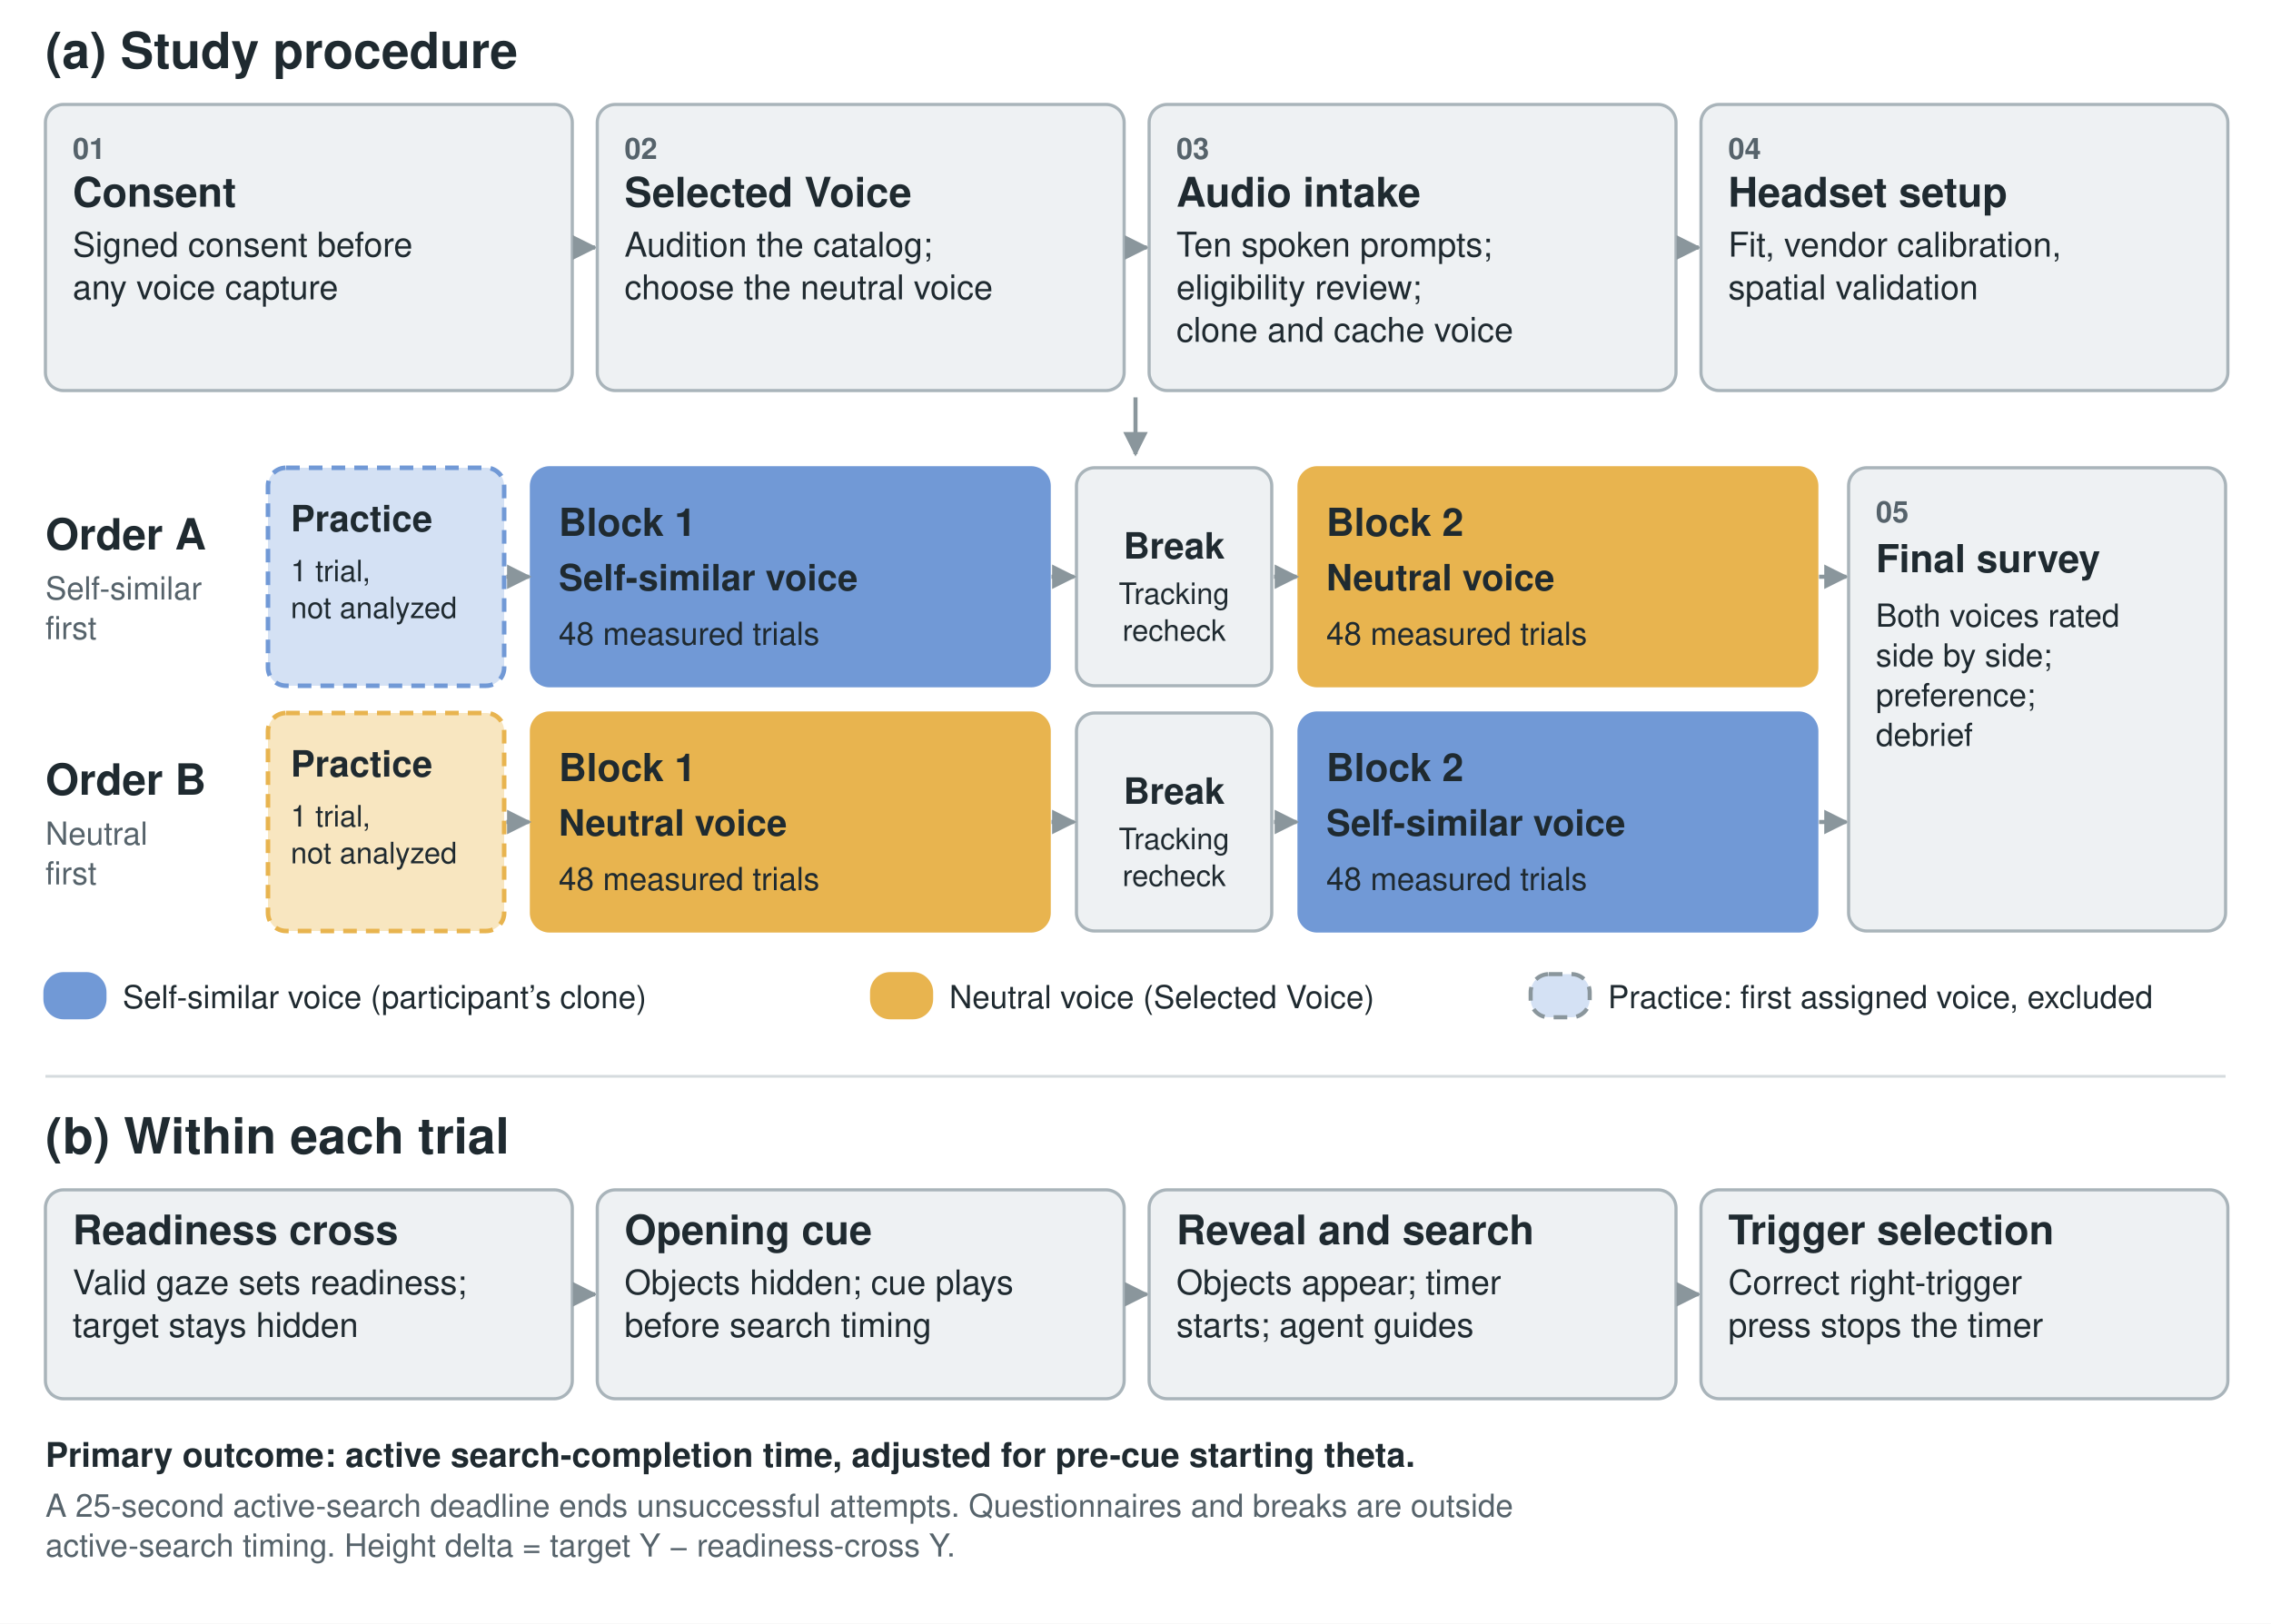
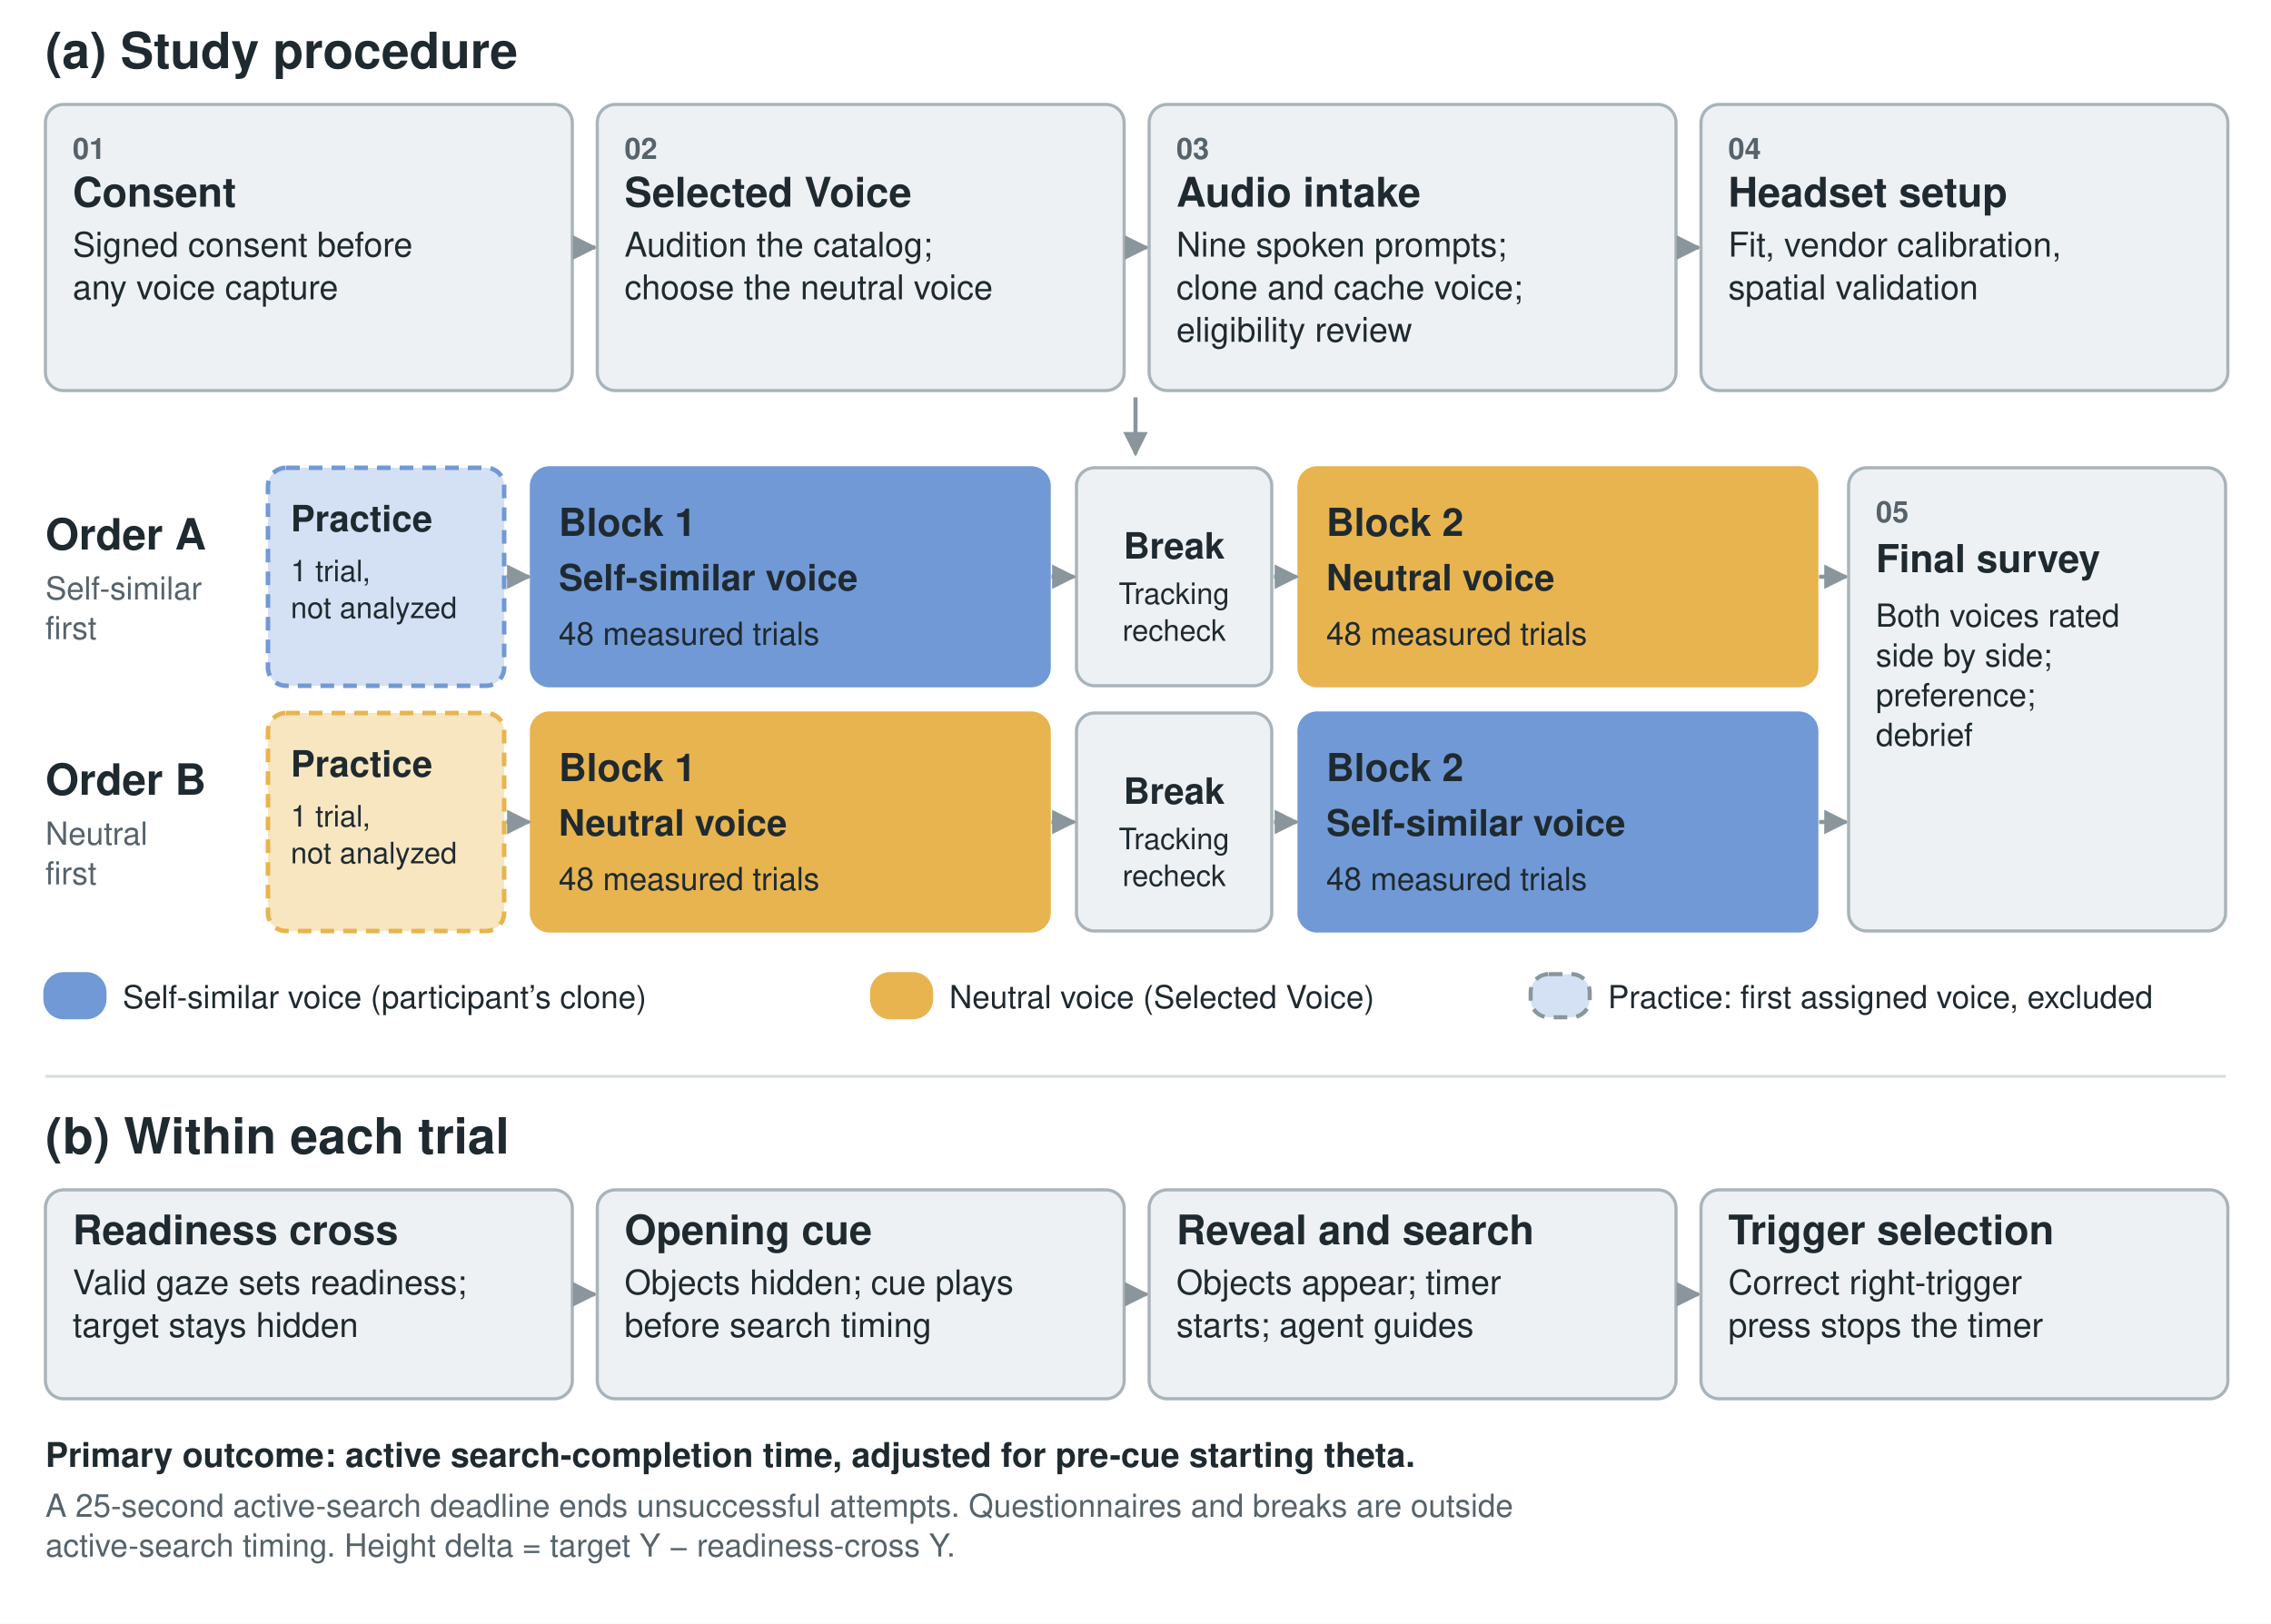
<svg xmlns="http://www.w3.org/2000/svg" width="1000" height="715" viewBox="0 0 1000 715">
  <rect width="1000" height="715" fill="white" />
  <defs>
    <marker id="arrow" viewBox="0 0 10 10" refX="9" refY="5" markerWidth="6" markerHeight="6" orient="auto">
      <path d="M0,0 L10,5 L0,10 z" fill="#8a969c" />
    </marker>
  </defs>
  <text x="20" y="30.0" text-anchor="start" font-family="Helvetica,Arial,sans-serif" font-size="22" font-weight="bold" fill="#1f2a30">(a) Study procedure</text>
  <rect x="20" y="46" width="232" height="126" rx="8" fill="#eef1f3" stroke="#a9b4ba" stroke-width="1.4" />
  <text x="32" y="70.0" text-anchor="start" font-family="Helvetica,Arial,sans-serif" font-size="13" font-weight="bold" fill="#56636b">01</text>
  <text x="32" y="91.0" text-anchor="start" font-family="Helvetica,Arial,sans-serif" font-size="18" font-weight="bold" fill="#1f2a30">Consent</text>
  <text x="32" y="113.0" text-anchor="start" font-family="Helvetica,Arial,sans-serif" font-size="15" font-weight="normal" fill="#1f2a30">Signed consent before</text>
  <text x="32" y="131.8" text-anchor="start" font-family="Helvetica,Arial,sans-serif" font-size="15" font-weight="normal" fill="#1f2a30">any voice capture</text>
  <line x1="253" y1="109.0" x2="262" y2="109.0" stroke="#8a969c" stroke-width="1.8" marker-end="url(#arrow)" />
  <rect x="263" y="46" width="232" height="126" rx="8" fill="#eef1f3" stroke="#a9b4ba" stroke-width="1.4" />
  <text x="275" y="70.0" text-anchor="start" font-family="Helvetica,Arial,sans-serif" font-size="13" font-weight="bold" fill="#56636b">02</text>
  <text x="275" y="91.0" text-anchor="start" font-family="Helvetica,Arial,sans-serif" font-size="18" font-weight="bold" fill="#1f2a30">Selected Voice</text>
  <text x="275" y="113.0" text-anchor="start" font-family="Helvetica,Arial,sans-serif" font-size="15" font-weight="normal" fill="#1f2a30">Audition the catalog;</text>
  <text x="275" y="131.8" text-anchor="start" font-family="Helvetica,Arial,sans-serif" font-size="15" font-weight="normal" fill="#1f2a30">choose the neutral voice</text>
  <line x1="496" y1="109.0" x2="505" y2="109.0" stroke="#8a969c" stroke-width="1.8" marker-end="url(#arrow)" />
  <rect x="506" y="46" width="232" height="126" rx="8" fill="#eef1f3" stroke="#a9b4ba" stroke-width="1.4" />
  <text x="518" y="70.0" text-anchor="start" font-family="Helvetica,Arial,sans-serif" font-size="13" font-weight="bold" fill="#56636b">03</text>
  <text x="518" y="91.0" text-anchor="start" font-family="Helvetica,Arial,sans-serif" font-size="18" font-weight="bold" fill="#1f2a30">Audio intake</text>
-   <text x="518" y="113.0" text-anchor="start" font-family="Helvetica,Arial,sans-serif" font-size="15" font-weight="normal" fill="#1f2a30">Ten spoken prompts;</text>
-   <text x="518" y="131.8" text-anchor="start" font-family="Helvetica,Arial,sans-serif" font-size="15" font-weight="normal" fill="#1f2a30">eligibility review;</text>
-   <text x="518" y="150.5" text-anchor="start" font-family="Helvetica,Arial,sans-serif" font-size="15" font-weight="normal" fill="#1f2a30">clone and cache voice</text>
+   <text x="518" y="113.0" text-anchor="start" font-family="Helvetica,Arial,sans-serif" font-size="15" font-weight="normal" fill="#1f2a30">Nine spoken prompts;</text>
+   <text x="518" y="131.8" text-anchor="start" font-family="Helvetica,Arial,sans-serif" font-size="15" font-weight="normal" fill="#1f2a30">clone and cache voice;</text>
+   <text x="518" y="150.5" text-anchor="start" font-family="Helvetica,Arial,sans-serif" font-size="15" font-weight="normal" fill="#1f2a30">eligibility review</text>
  <line x1="739" y1="109.0" x2="748" y2="109.0" stroke="#8a969c" stroke-width="1.8" marker-end="url(#arrow)" />
  <rect x="749" y="46" width="232" height="126" rx="8" fill="#eef1f3" stroke="#a9b4ba" stroke-width="1.4" />
  <text x="761" y="70.0" text-anchor="start" font-family="Helvetica,Arial,sans-serif" font-size="13" font-weight="bold" fill="#56636b">04</text>
  <text x="761" y="91.0" text-anchor="start" font-family="Helvetica,Arial,sans-serif" font-size="18" font-weight="bold" fill="#1f2a30">Headset setup</text>
  <text x="761" y="113.0" text-anchor="start" font-family="Helvetica,Arial,sans-serif" font-size="15" font-weight="normal" fill="#1f2a30">Fit, vendor calibration,</text>
  <text x="761" y="131.8" text-anchor="start" font-family="Helvetica,Arial,sans-serif" font-size="15" font-weight="normal" fill="#1f2a30">spatial validation</text>
  <line x1="500.0" y1="175" x2="500.0" y2="200" stroke="#8a969c" stroke-width="1.8" marker-end="url(#arrow)" />
  <text x="20" y="242.0" text-anchor="start" font-family="Helvetica,Arial,sans-serif" font-size="19" font-weight="bold" fill="#1f2a30">Order A</text>
  <text x="20" y="264.0" text-anchor="start" font-family="Helvetica,Arial,sans-serif" font-size="14" font-weight="normal" fill="#56636b">Self-similar</text>
  <text x="20" y="281.5" text-anchor="start" font-family="Helvetica,Arial,sans-serif" font-size="14" font-weight="normal" fill="#56636b">first</text>
  <rect x="118" y="206" width="104" height="96" rx="8" fill="#d4e1f4" stroke="#7199D6" stroke-width="2" stroke-dasharray="6 4" />
  <text x="128" y="234.0" text-anchor="start" font-family="Helvetica,Arial,sans-serif" font-size="16" font-weight="bold" fill="#1f2a30">Practice</text>
  <text x="128" y="256.0" text-anchor="start" font-family="Helvetica,Arial,sans-serif" font-size="13" font-weight="normal" fill="#1f2a30">1 trial,</text>
  <text x="128" y="272.2" text-anchor="start" font-family="Helvetica,Arial,sans-serif" font-size="13" font-weight="normal" fill="#1f2a30">not analyzed</text>
  <rect x="234" y="206" width="228" height="96" rx="8" fill="#7199D6" stroke="#7199D6" stroke-width="1.4" />
  <text x="246" y="236.0" text-anchor="start" font-family="Helvetica,Arial,sans-serif" font-size="17" font-weight="bold" fill="#1f2a30">Block 1</text>
  <text x="246" y="260.0" text-anchor="start" font-family="Helvetica,Arial,sans-serif" font-size="16" font-weight="bold" fill="#1f2a30">Self-similar voice</text>
  <text x="246" y="284.0" text-anchor="start" font-family="Helvetica,Arial,sans-serif" font-size="14" font-weight="normal" fill="#1f2a30">48 measured trials</text>
  <rect x="572" y="206" width="228" height="96" rx="8" fill="#E8B44F" stroke="#E8B44F" stroke-width="1.4" />
  <text x="584" y="236.0" text-anchor="start" font-family="Helvetica,Arial,sans-serif" font-size="17" font-weight="bold" fill="#1f2a30">Block 2</text>
  <text x="584" y="260.0" text-anchor="start" font-family="Helvetica,Arial,sans-serif" font-size="16" font-weight="bold" fill="#1f2a30">Neutral voice</text>
  <text x="584" y="284.0" text-anchor="start" font-family="Helvetica,Arial,sans-serif" font-size="14" font-weight="normal" fill="#1f2a30">48 measured trials</text>
  <rect x="474" y="206" width="86" height="96" rx="8" fill="#eef1f3" stroke="#a9b4ba" stroke-width="1.4" />
  <text x="517.0" y="246.0" text-anchor="middle" font-family="Helvetica,Arial,sans-serif" font-size="16" font-weight="bold" fill="#1f2a30">Break</text>
  <text x="517.0" y="266.0" text-anchor="middle" font-family="Helvetica,Arial,sans-serif" font-size="13" font-weight="normal" fill="#1f2a30">Tracking</text>
  <text x="517.0" y="282.2" text-anchor="middle" font-family="Helvetica,Arial,sans-serif" font-size="13" font-weight="normal" fill="#1f2a30">recheck</text>
  <line x1="223" y1="254.0" x2="233" y2="254.0" stroke="#8a969c" stroke-width="1.8" marker-end="url(#arrow)" />
  <line x1="463" y1="254.0" x2="473" y2="254.0" stroke="#8a969c" stroke-width="1.8" marker-end="url(#arrow)" />
  <line x1="561" y1="254.0" x2="571" y2="254.0" stroke="#8a969c" stroke-width="1.8" marker-end="url(#arrow)" />
  <line x1="801" y1="254.0" x2="813" y2="254.0" stroke="#8a969c" stroke-width="1.8" marker-end="url(#arrow)" />
  <text x="20" y="350.0" text-anchor="start" font-family="Helvetica,Arial,sans-serif" font-size="19" font-weight="bold" fill="#1f2a30">Order B</text>
  <text x="20" y="372.0" text-anchor="start" font-family="Helvetica,Arial,sans-serif" font-size="14" font-weight="normal" fill="#56636b">Neutral</text>
  <text x="20" y="389.5" text-anchor="start" font-family="Helvetica,Arial,sans-serif" font-size="14" font-weight="normal" fill="#56636b">first</text>
  <rect x="118" y="314" width="104" height="96" rx="8" fill="#f8e6c0" stroke="#E8B44F" stroke-width="2" stroke-dasharray="6 4" />
  <text x="128" y="342.0" text-anchor="start" font-family="Helvetica,Arial,sans-serif" font-size="16" font-weight="bold" fill="#1f2a30">Practice</text>
  <text x="128" y="364.0" text-anchor="start" font-family="Helvetica,Arial,sans-serif" font-size="13" font-weight="normal" fill="#1f2a30">1 trial,</text>
  <text x="128" y="380.2" text-anchor="start" font-family="Helvetica,Arial,sans-serif" font-size="13" font-weight="normal" fill="#1f2a30">not analyzed</text>
  <rect x="234" y="314" width="228" height="96" rx="8" fill="#E8B44F" stroke="#E8B44F" stroke-width="1.4" />
  <text x="246" y="344.0" text-anchor="start" font-family="Helvetica,Arial,sans-serif" font-size="17" font-weight="bold" fill="#1f2a30">Block 1</text>
  <text x="246" y="368.0" text-anchor="start" font-family="Helvetica,Arial,sans-serif" font-size="16" font-weight="bold" fill="#1f2a30">Neutral voice</text>
  <text x="246" y="392.0" text-anchor="start" font-family="Helvetica,Arial,sans-serif" font-size="14" font-weight="normal" fill="#1f2a30">48 measured trials</text>
  <rect x="572" y="314" width="228" height="96" rx="8" fill="#7199D6" stroke="#7199D6" stroke-width="1.4" />
  <text x="584" y="344.0" text-anchor="start" font-family="Helvetica,Arial,sans-serif" font-size="17" font-weight="bold" fill="#1f2a30">Block 2</text>
  <text x="584" y="368.0" text-anchor="start" font-family="Helvetica,Arial,sans-serif" font-size="16" font-weight="bold" fill="#1f2a30">Self-similar voice</text>
  <text x="584" y="392.0" text-anchor="start" font-family="Helvetica,Arial,sans-serif" font-size="14" font-weight="normal" fill="#1f2a30">48 measured trials</text>
  <rect x="474" y="314" width="86" height="96" rx="8" fill="#eef1f3" stroke="#a9b4ba" stroke-width="1.4" />
  <text x="517.0" y="354.0" text-anchor="middle" font-family="Helvetica,Arial,sans-serif" font-size="16" font-weight="bold" fill="#1f2a30">Break</text>
  <text x="517.0" y="374.0" text-anchor="middle" font-family="Helvetica,Arial,sans-serif" font-size="13" font-weight="normal" fill="#1f2a30">Tracking</text>
  <text x="517.0" y="390.2" text-anchor="middle" font-family="Helvetica,Arial,sans-serif" font-size="13" font-weight="normal" fill="#1f2a30">recheck</text>
  <line x1="223" y1="362.0" x2="233" y2="362.0" stroke="#8a969c" stroke-width="1.8" marker-end="url(#arrow)" />
  <line x1="463" y1="362.0" x2="473" y2="362.0" stroke="#8a969c" stroke-width="1.8" marker-end="url(#arrow)" />
  <line x1="561" y1="362.0" x2="571" y2="362.0" stroke="#8a969c" stroke-width="1.8" marker-end="url(#arrow)" />
  <line x1="801" y1="362.0" x2="813" y2="362.0" stroke="#8a969c" stroke-width="1.8" marker-end="url(#arrow)" />
  <rect x="814" y="206" width="166" height="204" rx="8" fill="#eef1f3" stroke="#a9b4ba" stroke-width="1.4" />
  <text x="826" y="230.0" text-anchor="start" font-family="Helvetica,Arial,sans-serif" font-size="13" font-weight="bold" fill="#56636b">05</text>
  <text x="826" y="252.0" text-anchor="start" font-family="Helvetica,Arial,sans-serif" font-size="17" font-weight="bold" fill="#1f2a30">Final survey</text>
  <text x="826" y="276.0" text-anchor="start" font-family="Helvetica,Arial,sans-serif" font-size="14" font-weight="normal" fill="#1f2a30">Both voices rated</text>
  <text x="826" y="293.5" text-anchor="start" font-family="Helvetica,Arial,sans-serif" font-size="14" font-weight="normal" fill="#1f2a30">side by side;</text>
  <text x="826" y="311.0" text-anchor="start" font-family="Helvetica,Arial,sans-serif" font-size="14" font-weight="normal" fill="#1f2a30">preference;</text>
  <text x="826" y="328.5" text-anchor="start" font-family="Helvetica,Arial,sans-serif" font-size="14" font-weight="normal" fill="#1f2a30">debrief</text>
  <rect x="20" y="429" width="26" height="19" rx="8" fill="#7199D6" stroke="#7199D6" stroke-width="1.8" />
  <text x="54" y="444.0" text-anchor="start" font-family="Helvetica,Arial,sans-serif" font-size="14" font-weight="normal" fill="#1f2a30">Self-similar voice (participant’s clone)</text>
  <rect x="384.0" y="429" width="26" height="19" rx="8" fill="#E8B44F" stroke="#E8B44F" stroke-width="1.8" />
  <text x="418.0" y="444.0" text-anchor="start" font-family="Helvetica,Arial,sans-serif" font-size="14" font-weight="normal" fill="#1f2a30">Neutral voice (Selected Voice)</text>
  <rect x="674.0" y="429" width="26" height="19" rx="8" fill="#d4e1f4" stroke="#8a969c" stroke-width="1.8" stroke-dasharray="6 4" />
  <text x="708.0" y="444.0" text-anchor="start" font-family="Helvetica,Arial,sans-serif" font-size="14" font-weight="normal" fill="#1f2a30">Practice: first assigned voice, excluded</text>
  <line x1="20" y1="474" x2="980" y2="474" stroke="#d5dbde" stroke-width="1.2" />
  <text x="20" y="508.0" text-anchor="start" font-family="Helvetica,Arial,sans-serif" font-size="22" font-weight="bold" fill="#1f2a30">(b) Within each trial</text>
  <rect x="20" y="524" width="232" height="92" rx="8" fill="#eef1f3" stroke="#a9b4ba" stroke-width="1.4" />
  <text x="32" y="548.0" text-anchor="start" font-family="Helvetica,Arial,sans-serif" font-size="18" font-weight="bold" fill="#1f2a30">Readiness cross</text>
  <text x="32" y="570.0" text-anchor="start" font-family="Helvetica,Arial,sans-serif" font-size="15" font-weight="normal" fill="#1f2a30">Valid gaze sets readiness;</text>
  <text x="32" y="588.8" text-anchor="start" font-family="Helvetica,Arial,sans-serif" font-size="15" font-weight="normal" fill="#1f2a30">target stays hidden</text>
  <line x1="253" y1="570.0" x2="262" y2="570.0" stroke="#8a969c" stroke-width="1.8" marker-end="url(#arrow)" />
  <rect x="263" y="524" width="232" height="92" rx="8" fill="#eef1f3" stroke="#a9b4ba" stroke-width="1.4" />
  <text x="275" y="548.0" text-anchor="start" font-family="Helvetica,Arial,sans-serif" font-size="18" font-weight="bold" fill="#1f2a30">Opening cue</text>
  <text x="275" y="570.0" text-anchor="start" font-family="Helvetica,Arial,sans-serif" font-size="15" font-weight="normal" fill="#1f2a30">Objects hidden; cue plays</text>
  <text x="275" y="588.8" text-anchor="start" font-family="Helvetica,Arial,sans-serif" font-size="15" font-weight="normal" fill="#1f2a30">before search timing</text>
  <line x1="496" y1="570.0" x2="505" y2="570.0" stroke="#8a969c" stroke-width="1.8" marker-end="url(#arrow)" />
  <rect x="506" y="524" width="232" height="92" rx="8" fill="#eef1f3" stroke="#a9b4ba" stroke-width="1.4" />
  <text x="518" y="548.0" text-anchor="start" font-family="Helvetica,Arial,sans-serif" font-size="18" font-weight="bold" fill="#1f2a30">Reveal and search</text>
  <text x="518" y="570.0" text-anchor="start" font-family="Helvetica,Arial,sans-serif" font-size="15" font-weight="normal" fill="#1f2a30">Objects appear; timer</text>
  <text x="518" y="588.8" text-anchor="start" font-family="Helvetica,Arial,sans-serif" font-size="15" font-weight="normal" fill="#1f2a30">starts; agent guides</text>
  <line x1="739" y1="570.0" x2="748" y2="570.0" stroke="#8a969c" stroke-width="1.8" marker-end="url(#arrow)" />
  <rect x="749" y="524" width="232" height="92" rx="8" fill="#eef1f3" stroke="#a9b4ba" stroke-width="1.4" />
  <text x="761" y="548.0" text-anchor="start" font-family="Helvetica,Arial,sans-serif" font-size="18" font-weight="bold" fill="#1f2a30">Trigger selection</text>
  <text x="761" y="570.0" text-anchor="start" font-family="Helvetica,Arial,sans-serif" font-size="15" font-weight="normal" fill="#1f2a30">Correct right-trigger</text>
  <text x="761" y="588.8" text-anchor="start" font-family="Helvetica,Arial,sans-serif" font-size="15" font-weight="normal" fill="#1f2a30">press stops the timer</text>
  <text x="20" y="646.0" text-anchor="start" font-family="Helvetica,Arial,sans-serif" font-size="15" font-weight="bold" fill="#1f2a30">Primary outcome: active search-completion time, adjusted for pre-cue starting theta.</text>
  <text x="20" y="668.0" text-anchor="start" font-family="Helvetica,Arial,sans-serif" font-size="14" font-weight="normal" fill="#56636b">A 25-second active-search deadline ends unsuccessful attempts. Questionnaires and breaks are outside</text>
  <text x="20" y="685.5" text-anchor="start" font-family="Helvetica,Arial,sans-serif" font-size="14" font-weight="normal" fill="#56636b">active-search timing. Height delta = target Y − readiness-cross Y.</text>
</svg>
